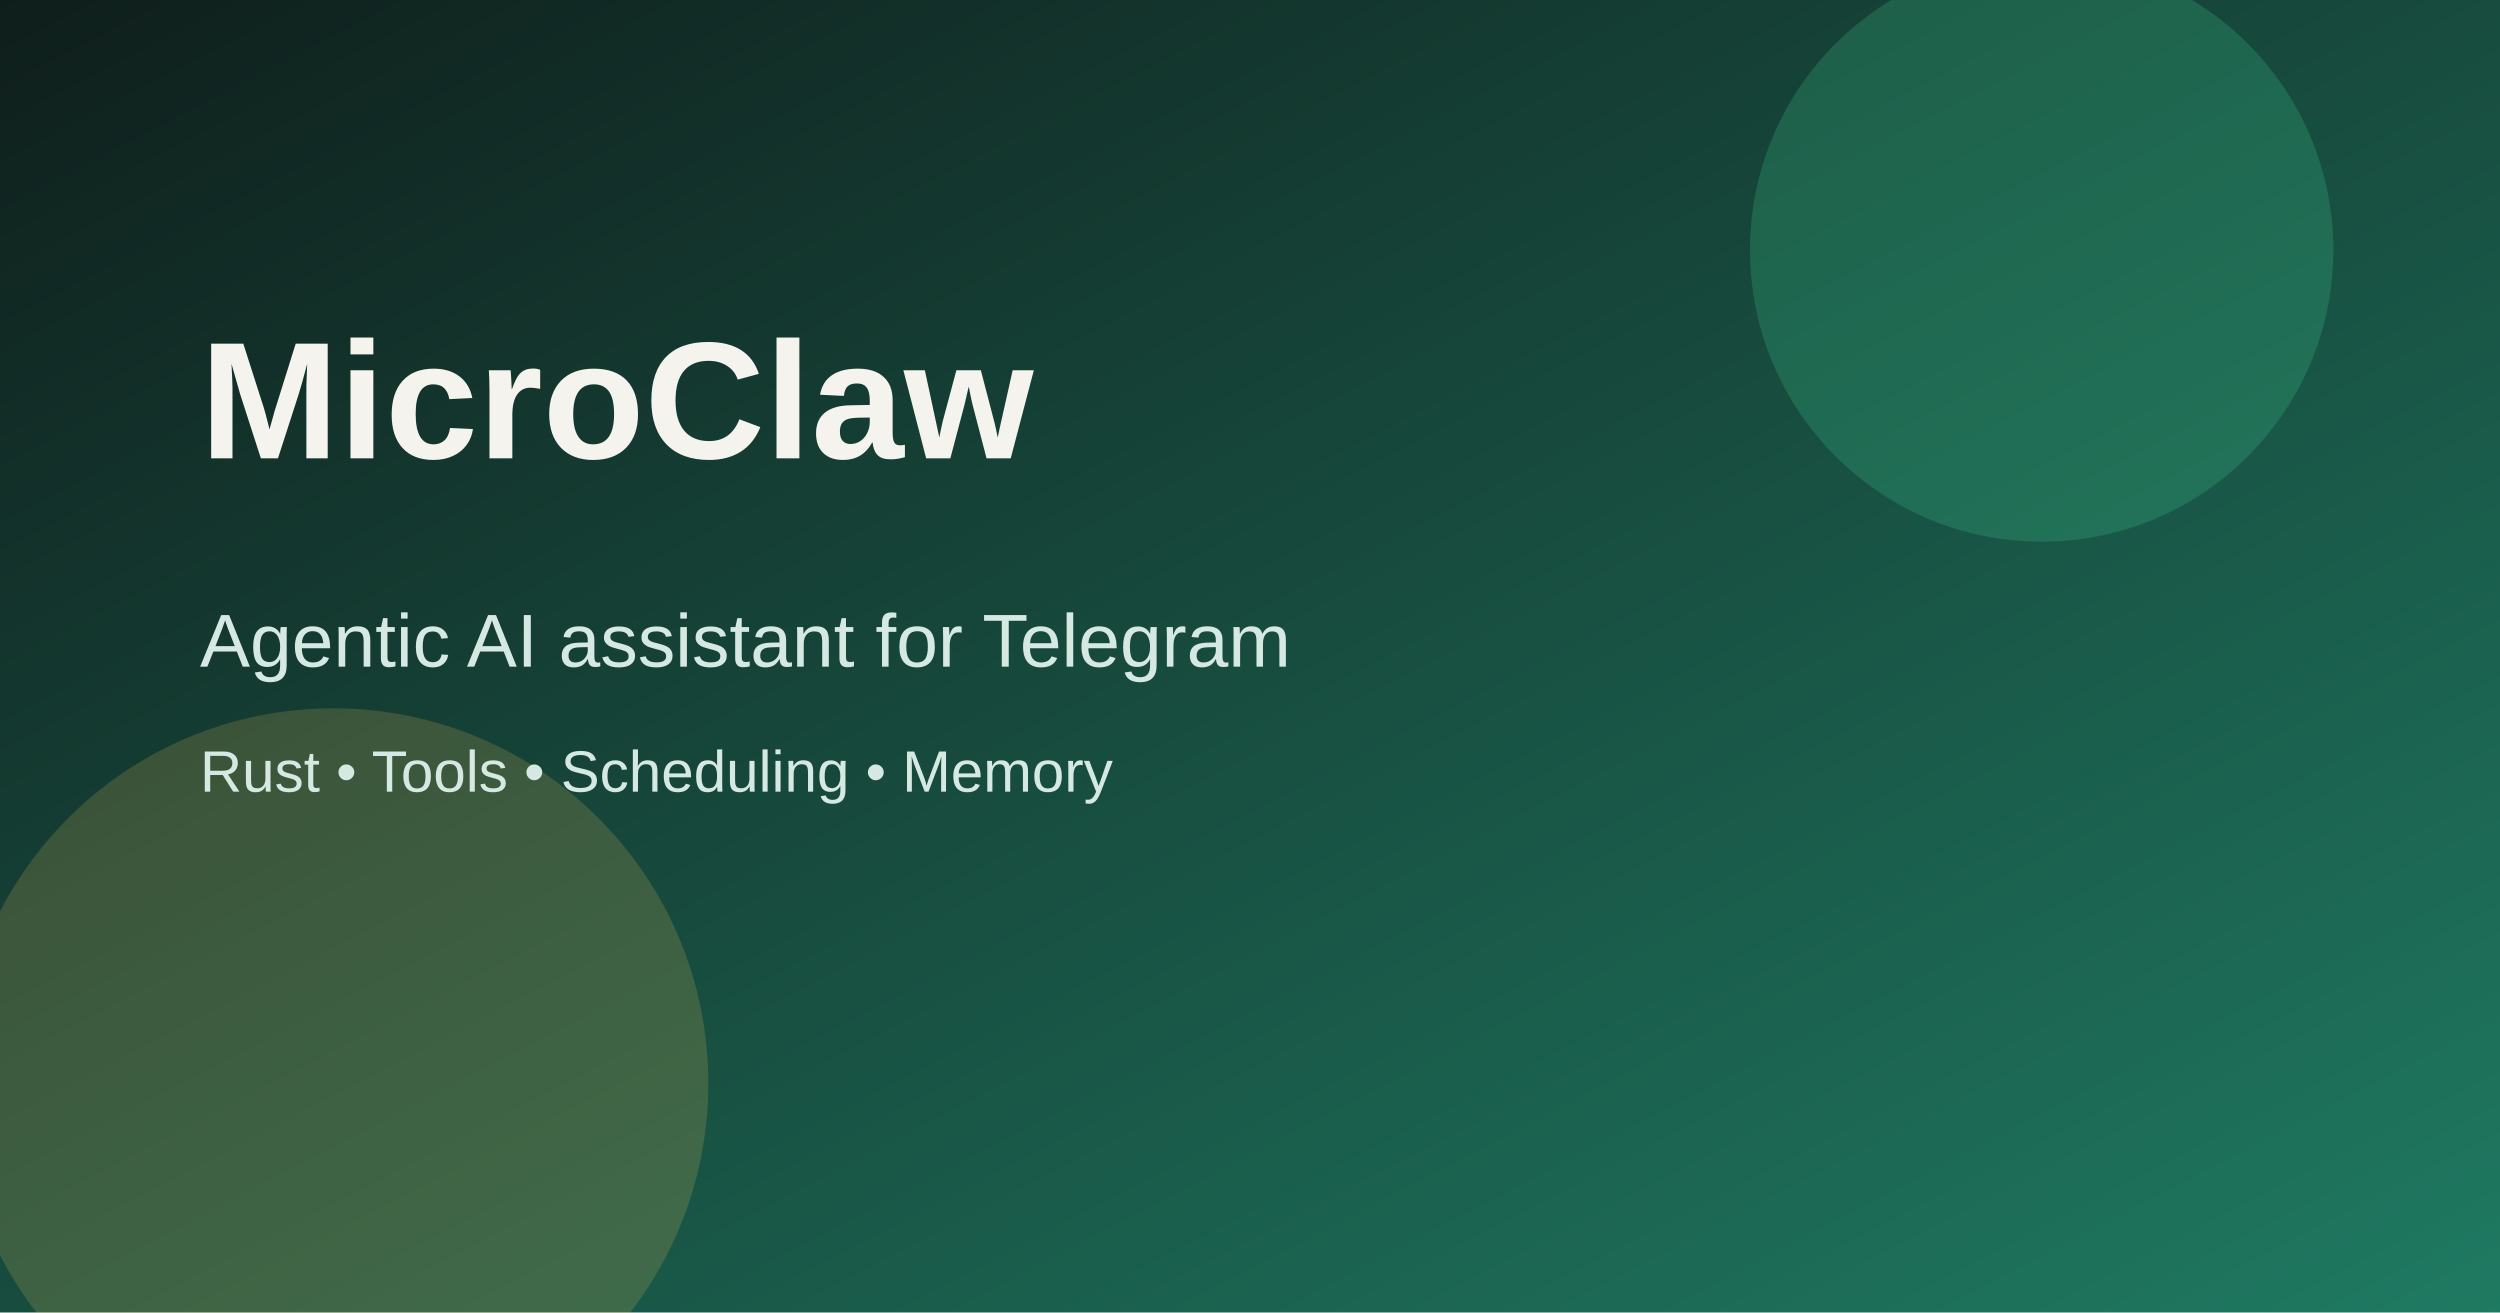
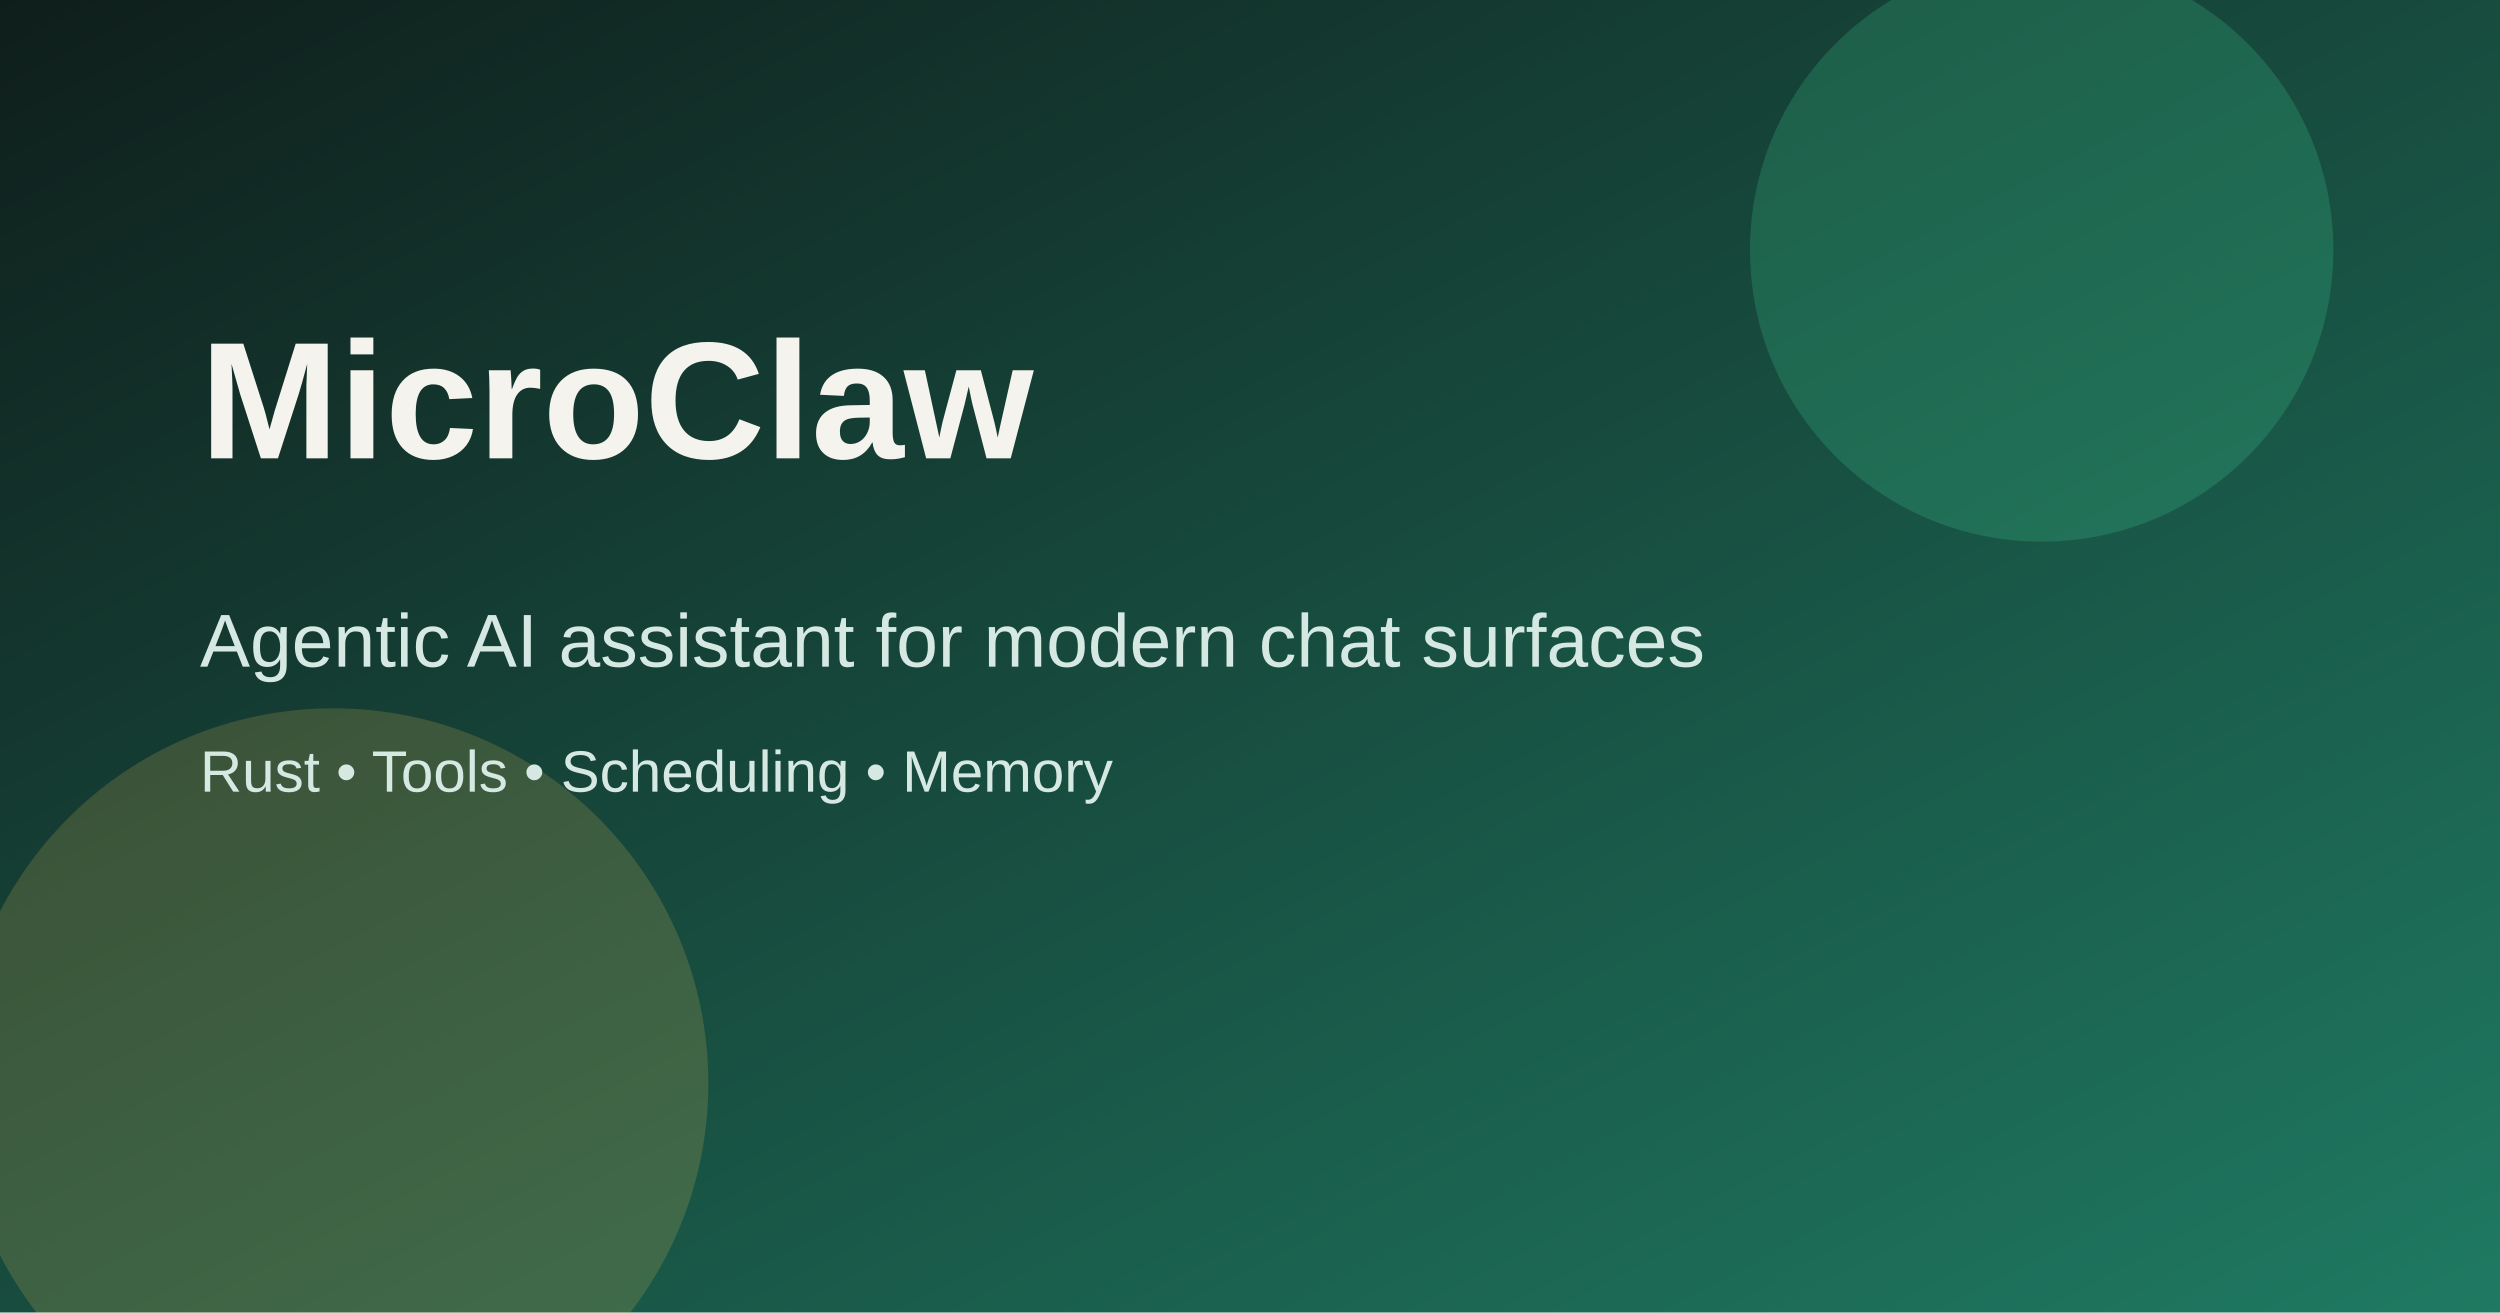
<svg xmlns="http://www.w3.org/2000/svg" width="1200" height="630" viewBox="0 0 1200 630" fill="none">
  <defs>
    <linearGradient id="bg" x1="0" y1="0" x2="1" y2="1">
      <stop offset="0%" stop-color="#0F1E1B" />
      <stop offset="100%" stop-color="#1F7A62" />
    </linearGradient>
  </defs>
  <rect width="1200" height="630" fill="url(#bg)" />
  <circle cx="980" cy="120" r="140" fill="rgba(69,224,159,0.2)" />
  <circle cx="160" cy="520" r="180" fill="rgba(242,196,90,0.18)" />
  <text x="96" y="220" fill="#F5F3EE" font-family="Space Grotesk, Arial, sans-serif" font-size="80" font-weight="600">MicroClaw</text>
-   <text x="96" y="320" fill="#D5E9E2" font-family="Space Grotesk, Arial, sans-serif" font-size="36">Agentic AI assistant for Telegram</text>
+   <text x="96" y="320" fill="#D5E9E2" font-family="Space Grotesk, Arial, sans-serif" font-size="36">Agentic AI assistant for modern chat surfaces</text>
  <text x="96" y="380" fill="#D5E9E2" font-family="Space Grotesk, Arial, sans-serif" font-size="28">Rust • Tools • Scheduling • Memory</text>
</svg>
